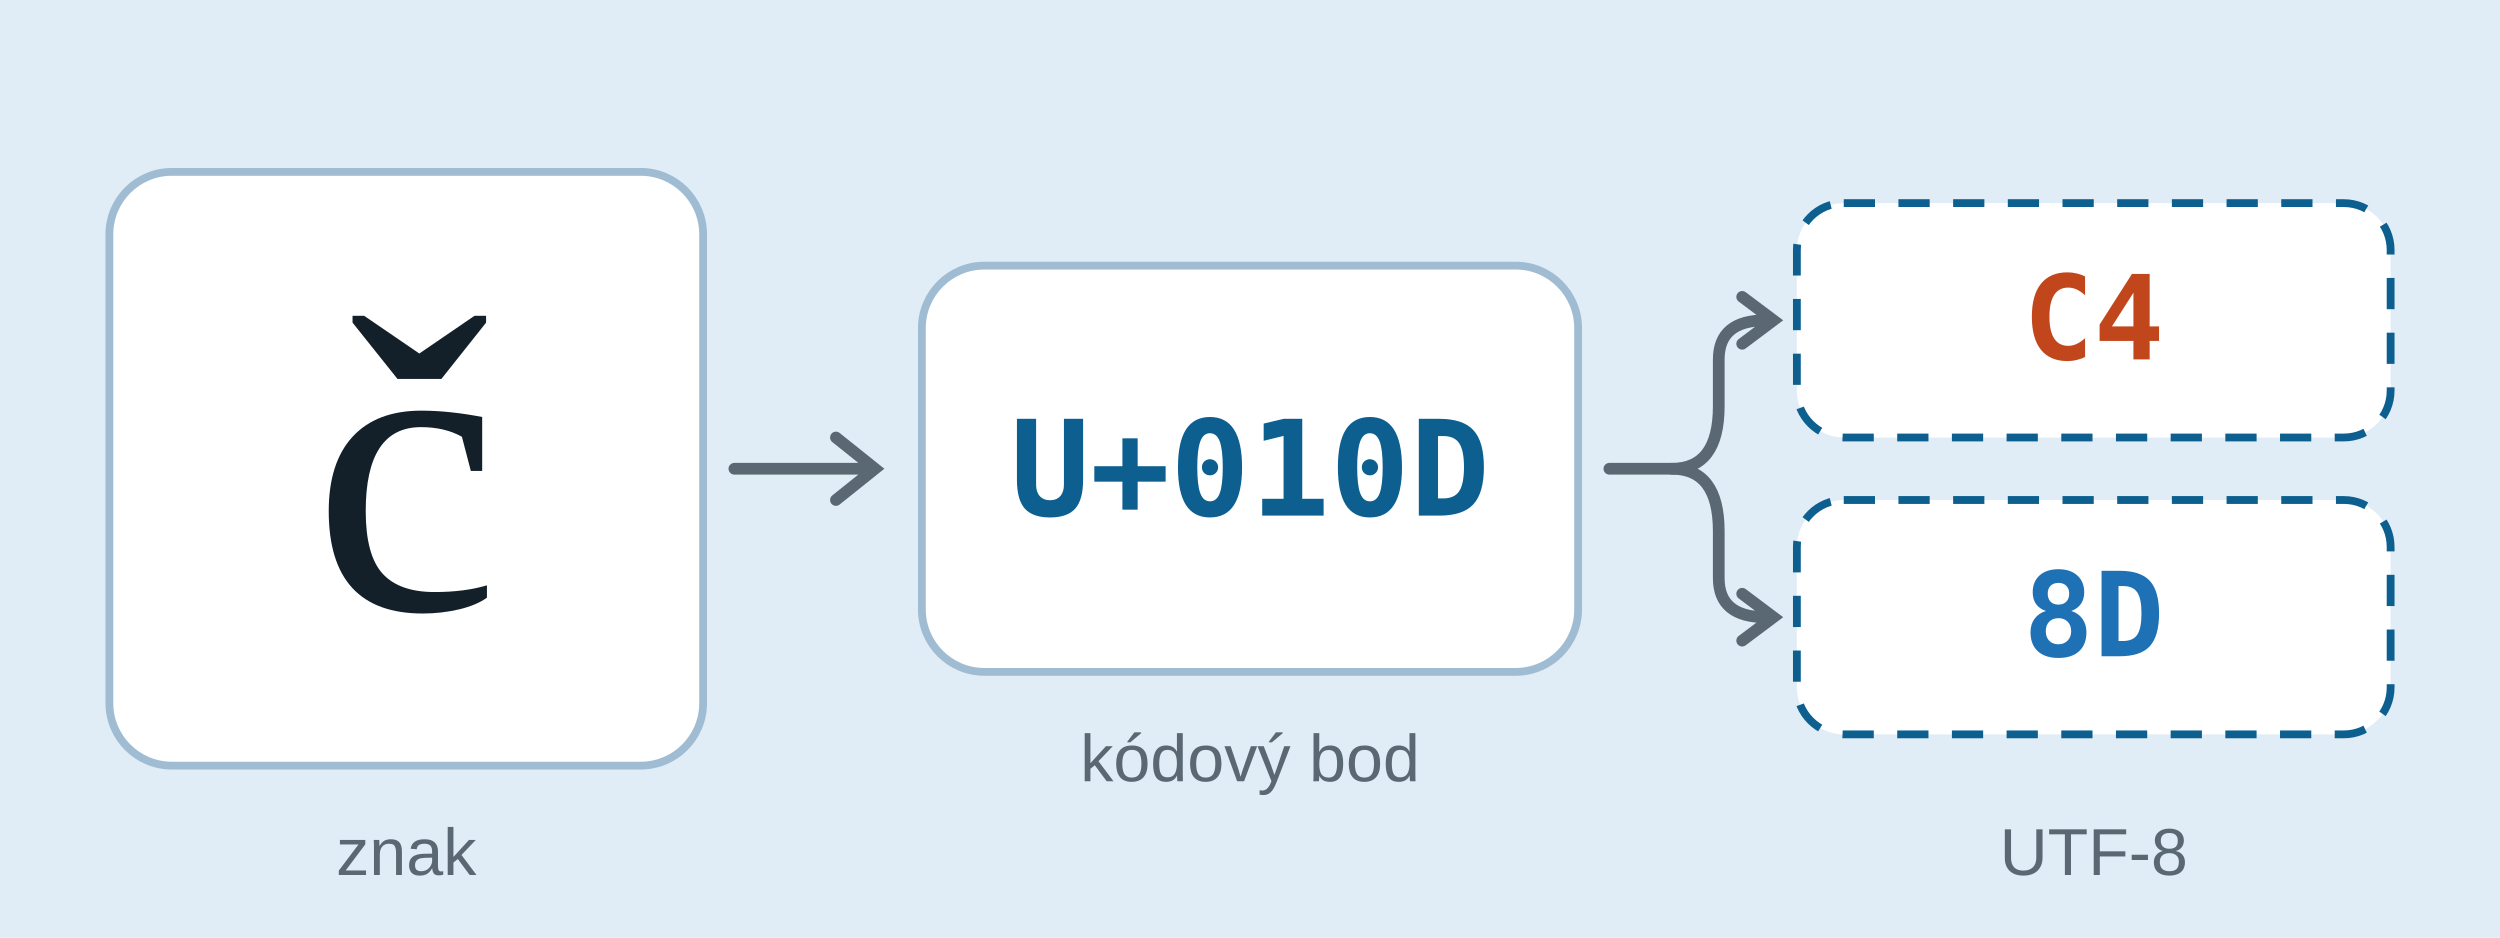
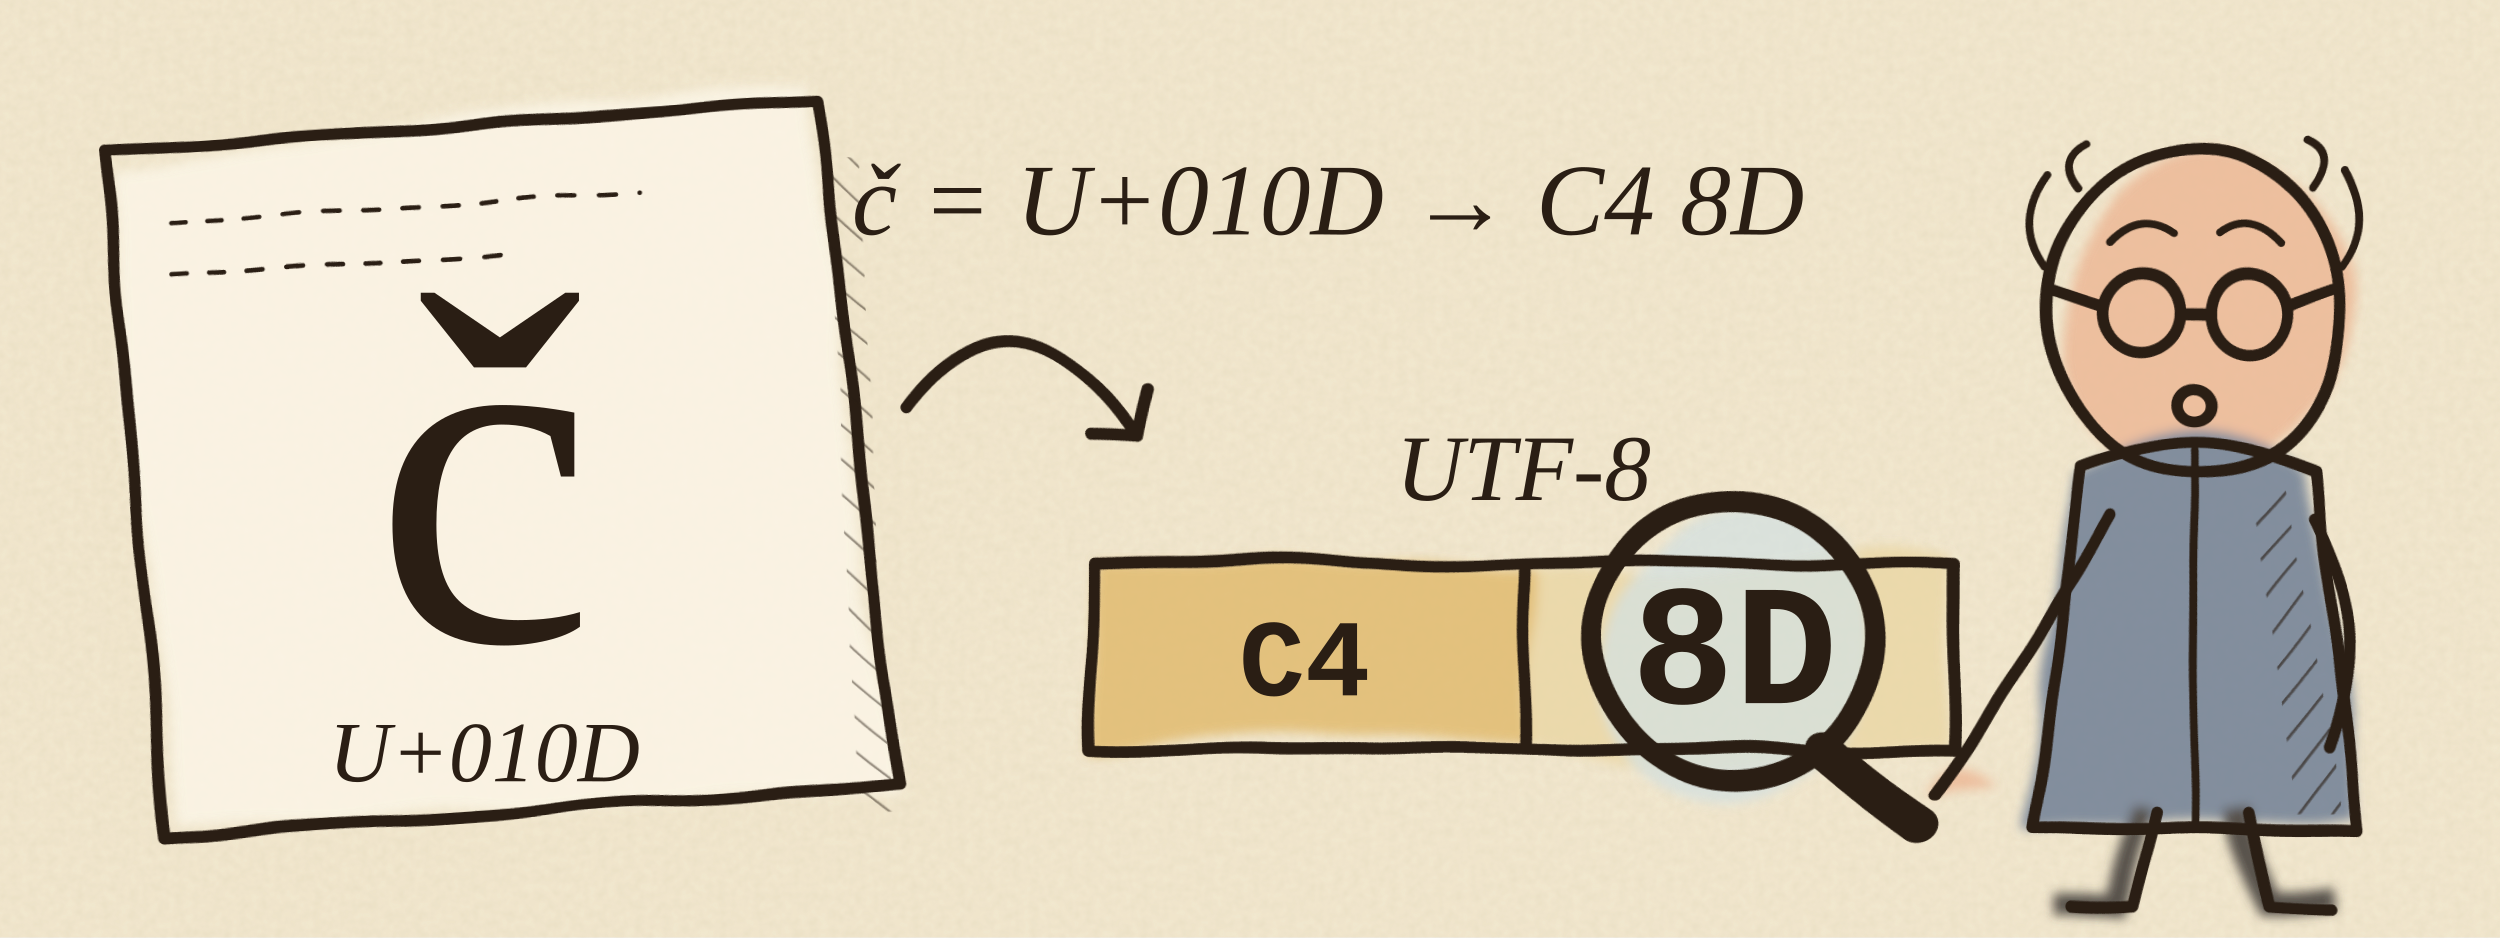
<svg xmlns="http://www.w3.org/2000/svg" viewBox="0 0 320 120" width="640" height="240" role="img">
-   <rect width="320" height="120" fill="#e0edf6" />
-   <g fill="#ffffff" stroke="#9fbcd2" stroke-width="1">
-     <rect x="14" y="22" width="76" height="76" rx="8" />
-     <rect x="118" y="34" width="84" height="52" rx="8" />
-     <rect x="230" y="26" width="76" height="30" rx="6" stroke="#0c5f8f" stroke-dasharray="4 3" />
-     <rect x="230" y="64" width="76" height="30" rx="6" stroke="#0c5f8f" stroke-dasharray="4 3" />
+   <defs>
+     <filter id="ink" x="-5%" y="-5%" width="110%" height="110%">
+       <feTurbulence type="fractalNoise" baseFrequency="0.04" numOctaves="2" seed="41" result="n" />
+       <feDisplacementMap in="SourceGraphic" in2="n" scale="2.4" xChannelSelector="R" yChannelSelector="G" />
+     </filter>
+     <filter id="wash" x="-10%" y="-10%" width="120%" height="120%">
+       <feTurbulence type="fractalNoise" baseFrequency="0.02" numOctaves="3" seed="45" result="n" />
+       <feDisplacementMap in="SourceGraphic" in2="n" scale="10" xChannelSelector="R" yChannelSelector="G" result="d" />
+       <feGaussianBlur in="d" stdDeviation="0.7" />
+     </filter>
+     <filter id="paper">
+       <feTurbulence type="fractalNoise" baseFrequency="0.85" numOctaves="2" seed="2" />
+       <feColorMatrix values="0 0 0 0 .42  0 0 0 0 .32  0 0 0 0 .18  0 0 0 .12 0" />
+     </filter>
+     <filter id="mlha">
+       <feGaussianBlur stdDeviation="3.2" />
+     </filter>
+     <pattern id="sraf" width="3.4" height="3.4" patternUnits="userSpaceOnUse" patternTransform="rotate(38)">
+       <path d="M0 0v3.4" stroke="#2a1e14" stroke-width=".7" opacity=".6" />
+     </pattern>
+     <pattern id="sraf2" width="3.4" height="3.4" patternUnits="userSpaceOnUse" patternTransform="rotate(-50)">
+       <path d="M0 0v3.4" stroke="#2a1e14" stroke-width=".6" opacity=".45" />
+     </pattern>
+   </defs>
+   <rect width="320" height="120" fill="#f3e9d0" />
+   <rect width="320" height="120" filter="url(#paper)" />
+   <g filter="url(#wash)" opacity="0.85">
+     <g transform="rotate(-4 62 60)">
+       <path d="M16 16h92l4 88H18z" fill="#fbf5e6" />
+     </g>
+     <path d="M140 72h110v24H140z" fill="#ead7a6" />
+     <path d="M140 72h55v24h-55z" fill="#d9a441" opacity=".55" />
+     <circle cx="222" cy="82" r="18" fill="#cfe0e4" opacity=".75" />
+     <ellipse cx="281" cy="40" rx="19" ry="21" fill="#ecb896" />
+     <path d="M266 60q15-6 30 0l6 46h-42z" fill="#6f7f95" />
+     <path d="M276 104l-3 12h-8M288 104l3 12h8" stroke="#3d3936" stroke-width="3" fill="none" />
+     <path d="M246 102q4-6 10-2" fill="#ecb896" />
  </g>
-   <text x="52" y="78" text-anchor="middle" font-family="Georgia,'Times New Roman',serif" font-size="54" fill="#132029">č</text>
-   <text x="160" y="66" text-anchor="middle" font-family="'IBM Plex Mono',Consolas,monospace" font-size="17" font-weight="600" fill="#0c5f8f">U+010D</text>
-   <g font-family="'IBM Plex Mono',Consolas,monospace" font-size="15" font-weight="600" text-anchor="middle">
-     <text x="268" y="46" fill="#c2461b">C4</text>
-     <text x="268" y="84" fill="#1e71b5">8D</text>
+   <g filter="url(#ink)" fill="none" stroke="#2a1e14" stroke-width="1.5" stroke-linecap="round" stroke-linejoin="round">
+     <g transform="rotate(-4 62 60)">
+       <path d="M16 16h92l4 88H18z" />
+       <path d="M24 26h60M24 33h44" stroke-width=".6" stroke-dasharray="2 3" />
+     </g>
+     <path d="M116 52q14-18 30 4m-6 0l6 0 1-6" />
+     <path d="M140 72h110v24H140zM195 72v24" />
+     <circle cx="222" cy="82" r="18" stroke-width="2.6" />
+     <path d="M234 96l12 10" stroke-width="5" />
+     <ellipse cx="281" cy="40" rx="19" ry="21" />
+     <circle cx="274" cy="40" r="5" />
+     <circle cx="288" cy="40" r="5" />
+     <path d="M279 40h4M269 39l-6-2M293 39l6-2" />
+     <path d="M270 31q4-4 8-1M284 30q4-3 8 1" stroke-width="1" />
+     <circle cx="281" cy="52" r="2.2" />
+     <path d="M262 34q-4-6 0-12M300 34q4-6 0-12M266 24q-3-4 1-6M296 24q3-4-1-6" stroke-width="1" />
+     <path d="M266 60q15-6 30 0l6 46h-42z" />
+     <path d="M281 58v48" stroke-width="1" />
+     <path d="M270 66q-12 18-22 36" />
+     <path d="M296 66q8 14 2 30" />
+     <path d="M276 104l-3 12h-8M288 104l3 12h8" />
  </g>
-   <g fill="none" stroke="#596872" stroke-width="1.5" stroke-linecap="round">
-     <path d="M94 60h18m-5-4 5 4-5 4" />
-     <path d="M206 60h8q6 0 6-8v-6q0-5 6-5h1m-4-3 4 3-4 3" />
-     <path d="M214 60q6 0 6 8v6q0 5 6 5h1m-4-3 4 3-4 3" />
-   </g>
-   <g font-family="'IBM Plex Sans',Arial,sans-serif" font-size="8.5" fill="#596872" text-anchor="middle">
-     <text x="52" y="112">znak</text>
-     <text x="160" y="100">kódový bod</text>
-     <text x="268" y="112">UTF-8</text>
-   </g>
+   <path d="M292 62l8 42h-6l-6-40z" fill="url(#sraf)" filter="url(#ink)" />
+   <path d="M106 20l4 84h4l-4-84z" fill="url(#sraf2)" filter="url(#ink)" />
+   <text x="62" y="82" text-anchor="middle" font-family="Georgia,'Times New Roman',serif" font-style="normal" font-weight="400" font-size="64" fill="#2a1e14">č</text>
+   <text x="62" y="100" text-anchor="middle" font-family="Georgia,'Times New Roman',serif" font-style="italic" font-weight="400" font-size="11" fill="#2a1e14">U+010D</text>
+   <text x="167" y="89" text-anchor="middle" font-family="'Courier New',monospace" font-style="normal" font-weight="700" font-size="14" fill="#2a1e14">C4</text>
+   <text x="222" y="90" text-anchor="middle" font-family="'Courier New',monospace" font-style="normal" font-weight="700" font-size="22" fill="#2a1e14">8D</text>
+   <text x="195" y="64" text-anchor="middle" font-family="Georgia,'Times New Roman',serif" font-style="italic" font-weight="400" font-size="12" fill="#2a1e14">UTF-8</text>
+   <text x="170" y="30" text-anchor="middle" font-family="Georgia,'Times New Roman',serif" font-style="italic" font-weight="400" font-size="13" fill="#2a1e14">č = U+010D → C4 8D</text>
</svg>
